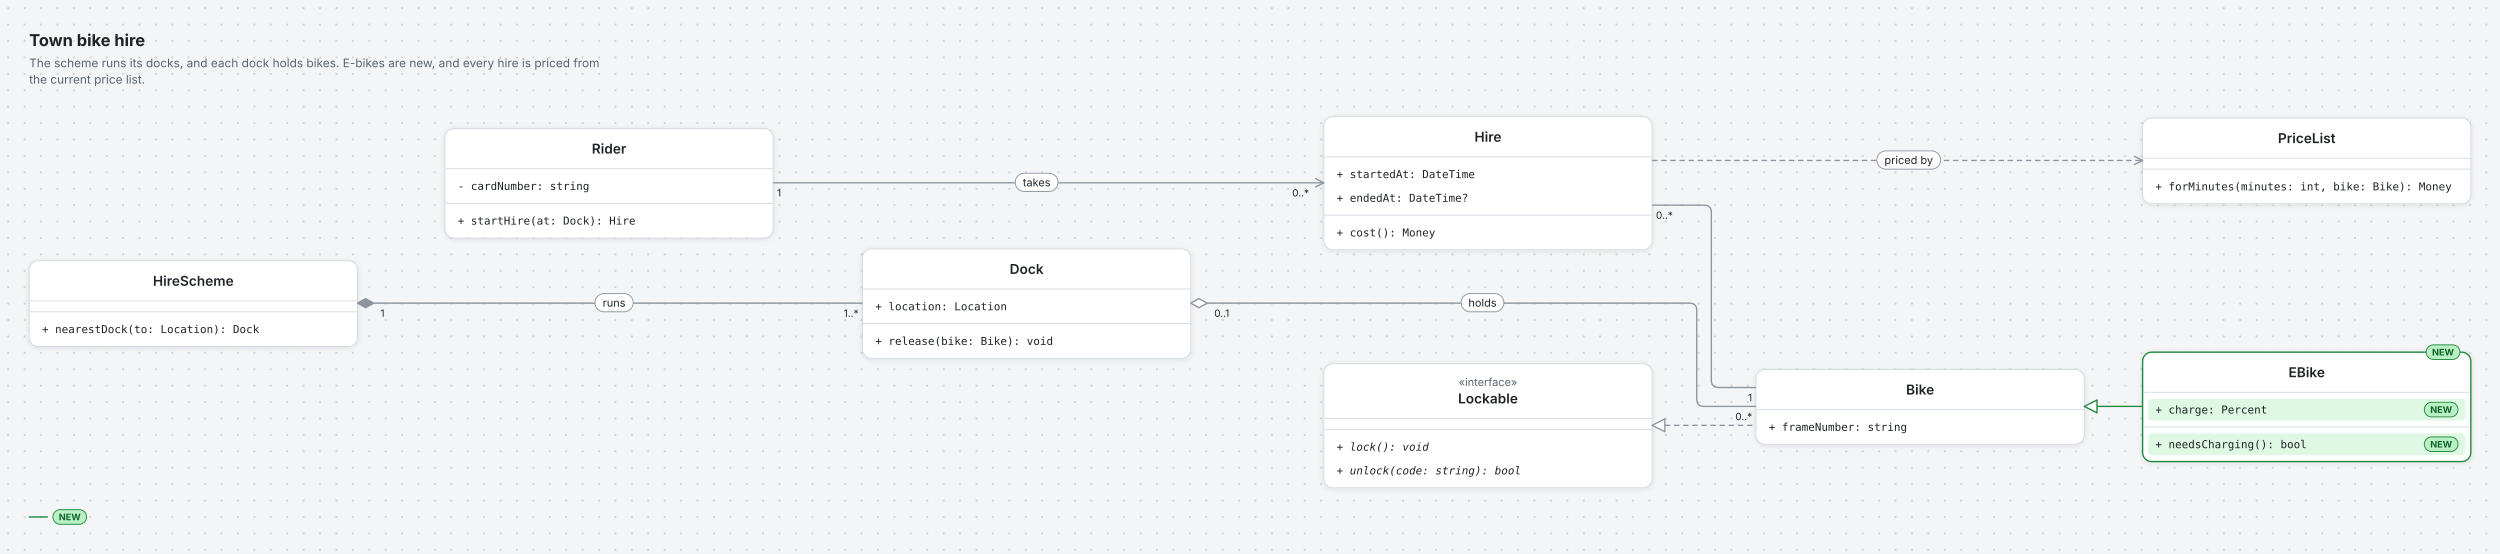
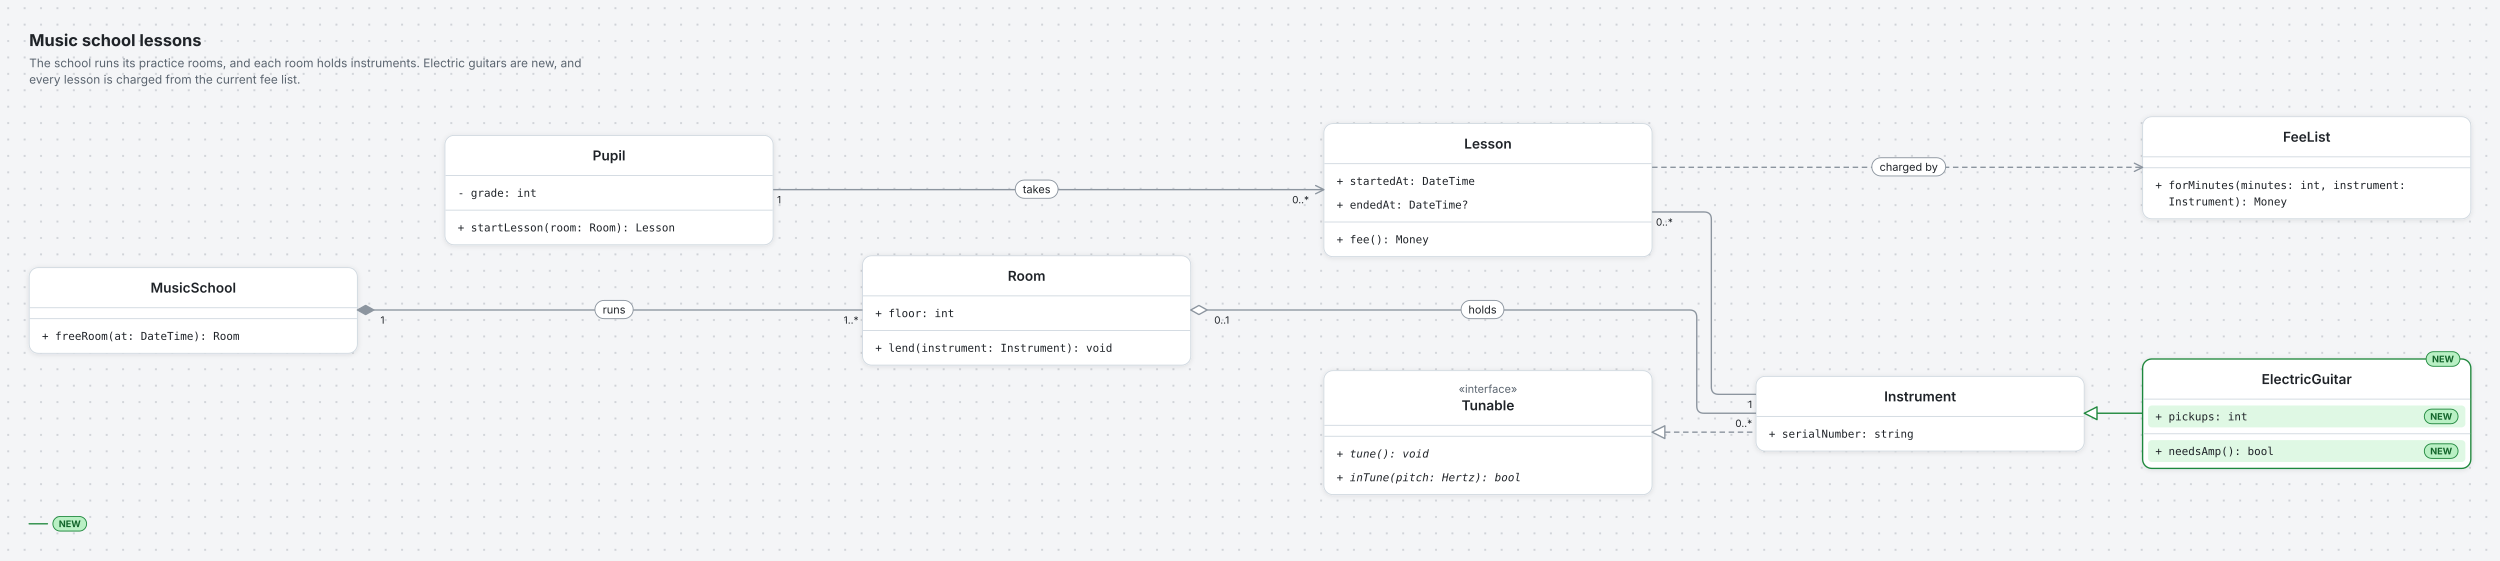
- <svg xmlns="http://www.w3.org/2000/svg" width="2742" height="607" viewBox="0 0 2742 607">
+ <svg xmlns="http://www.w3.org/2000/svg" width="2742" height="615" viewBox="0 0 2742 615">
  <defs>
    <pattern id="structa-grid-light" width="18" height="18" patternUnits="userSpaceOnUse">
      <circle cx="9" cy="9" r="1" fill="#8c959f" fill-opacity="0.5" />
    </pattern>
    <filter id="structa-shadow-light" x="-20%" y="-30%" width="140%" height="170%">
      <feDropShadow dx="0" dy="1" stdDeviation="3" flood-color="#1f2328" flood-opacity="0.1" />
    </filter>
  </defs>
-   <rect width="2742" height="607" fill="#f4f5f7" />
-   <rect width="2742" height="607" fill="url(#structa-grid-light)" />
+   <rect width="2742" height="615" fill="#f4f5f7" />
+   <rect width="2742" height="615" fill="url(#structa-grid-light)" />
  <g class="title">
-     <text x="32" y="50.55" font-family="Structa Inter, Inter, sans-serif" font-size="18" font-weight="700" fill="#1f2328">Town bike hire</text>
+     <text x="32" y="50.55" font-family="Structa Inter, Inter, sans-serif" font-size="18" font-weight="700" fill="#1f2328">Music school lessons</text>
  </g>
  <g class="description">
-     <text x="32" y="73.73" font-family="Structa Inter, Inter, sans-serif" font-size="13" font-weight="400" fill="#59636e">The scheme runs its docks, and each dock holds bikes. E-bikes are new, and every hire is priced from</text>
-     <text x="32" y="91.73" font-family="Structa Inter, Inter, sans-serif" font-size="13" font-weight="400" fill="#59636e">the current price list.</text>
-   </g>
-   <g class="card" data-id="rider" data-kind="class">
-     <rect class="outline" x="488" y="141" width="360" height="120" rx="10" fill="#ffffff" stroke="#d1d9e0" stroke-width="1" filter="url(#structa-shadow-light)" />
-     <line class="divider" x1="488.5" y1="185" x2="847.5" y2="185" stroke="#d1d9e0" stroke-width="1" />
-     <line class="divider" x1="488.5" y1="223" x2="847.5" y2="223" stroke="#d1d9e0" stroke-width="1" />
-     <text x="668" y="168.46" font-family="Structa Inter, Inter, sans-serif" font-size="15" font-weight="600" fill="#1f2328" text-anchor="middle">Rider</text>
-     <g class="row" data-id="properties[0]" data-kind="property">
-       <g class="symbol">
-         <text x="502" y="208.32" font-family="Structa JetBrains Mono, JetBrains Mono, monospace" font-size="12" font-weight="400" fill="#1f2328">-</text>
-       </g>
-       <text x="516.4" y="208.32" font-family="Structa JetBrains Mono, JetBrains Mono, monospace" font-size="12" font-weight="400" fill="#1f2328">cardNumber: string</text>
-     </g>
-     <g class="row" data-id="methods[0]" data-kind="method">
-       <g class="symbol">
-         <text x="502" y="246.32" font-family="Structa JetBrains Mono, JetBrains Mono, monospace" font-size="12" font-weight="400" fill="#1f2328">+</text>
-       </g>
-       <text x="516.4" y="246.32" font-family="Structa JetBrains Mono, JetBrains Mono, monospace" font-size="12" font-weight="400" fill="#1f2328">startHire(at: Dock): Hire</text>
-     </g>
-   </g>
-   <g class="card" data-id="hire" data-kind="class">
-     <rect class="outline" x="1452" y="128" width="360" height="146" rx="10" fill="#ffffff" stroke="#d1d9e0" stroke-width="1" filter="url(#structa-shadow-light)" />
-     <line class="divider" x1="1452.5" y1="172" x2="1811.5" y2="172" stroke="#d1d9e0" stroke-width="1" />
-     <line class="divider" x1="1452.5" y1="236" x2="1811.5" y2="236" stroke="#d1d9e0" stroke-width="1" />
-     <text x="1632" y="155.46" font-family="Structa Inter, Inter, sans-serif" font-size="15" font-weight="600" fill="#1f2328" text-anchor="middle">Hire</text>
-     <g class="row" data-id="properties[0]" data-kind="property">
-       <g class="symbol">
-         <text x="1466" y="195.32" font-family="Structa JetBrains Mono, JetBrains Mono, monospace" font-size="12" font-weight="400" fill="#1f2328">+</text>
-       </g>
-       <text x="1480.4" y="195.32" font-family="Structa JetBrains Mono, JetBrains Mono, monospace" font-size="12" font-weight="400" fill="#1f2328">startedAt: DateTime</text>
+     <text x="32" y="73.73" font-family="Structa Inter, Inter, sans-serif" font-size="13" font-weight="400" fill="#59636e">The school runs its practice rooms, and each room holds instruments. Electric guitars are new, and</text>
+     <text x="32" y="91.73" font-family="Structa Inter, Inter, sans-serif" font-size="13" font-weight="400" fill="#59636e">every lesson is charged from the current fee list.</text>
+   </g>
+   <g class="card" data-id="pupil" data-kind="class">
+     <rect class="outline" x="488" y="148.5" width="360" height="120" rx="10" fill="#ffffff" stroke="#d1d9e0" stroke-width="1" filter="url(#structa-shadow-light)" />
+     <line class="divider" x1="488.5" y1="192.5" x2="847.5" y2="192.5" stroke="#d1d9e0" stroke-width="1" />
+     <line class="divider" x1="488.5" y1="230.5" x2="847.5" y2="230.5" stroke="#d1d9e0" stroke-width="1" />
+     <text x="668" y="175.96" font-family="Structa Inter, Inter, sans-serif" font-size="15" font-weight="600" fill="#1f2328" text-anchor="middle">Pupil</text>
+     <g class="row" data-id="properties[0]" data-kind="property">
+       <g class="symbol">
+         <text x="502" y="215.82" font-family="Structa JetBrains Mono, JetBrains Mono, monospace" font-size="12" font-weight="400" fill="#1f2328">-</text>
+       </g>
+       <text x="516.4" y="215.82" font-family="Structa JetBrains Mono, JetBrains Mono, monospace" font-size="12" font-weight="400" fill="#1f2328">grade: int</text>
+     </g>
+     <g class="row" data-id="methods[0]" data-kind="method">
+       <g class="symbol">
+         <text x="502" y="253.82" font-family="Structa JetBrains Mono, JetBrains Mono, monospace" font-size="12" font-weight="400" fill="#1f2328">+</text>
+       </g>
+       <text x="516.4" y="253.82" font-family="Structa JetBrains Mono, JetBrains Mono, monospace" font-size="12" font-weight="400" fill="#1f2328">startLesson(room: Room): Lesson</text>
+     </g>
+   </g>
+   <g class="card" data-id="lesson" data-kind="class">
+     <rect class="outline" x="1452" y="135.5" width="360" height="146" rx="10" fill="#ffffff" stroke="#d1d9e0" stroke-width="1" filter="url(#structa-shadow-light)" />
+     <line class="divider" x1="1452.5" y1="179.5" x2="1811.5" y2="179.5" stroke="#d1d9e0" stroke-width="1" />
+     <line class="divider" x1="1452.5" y1="243.5" x2="1811.5" y2="243.5" stroke="#d1d9e0" stroke-width="1" />
+     <text x="1632" y="162.96" font-family="Structa Inter, Inter, sans-serif" font-size="15" font-weight="600" fill="#1f2328" text-anchor="middle">Lesson</text>
+     <g class="row" data-id="properties[0]" data-kind="property">
+       <g class="symbol">
+         <text x="1466" y="202.82" font-family="Structa JetBrains Mono, JetBrains Mono, monospace" font-size="12" font-weight="400" fill="#1f2328">+</text>
+       </g>
+       <text x="1480.4" y="202.82" font-family="Structa JetBrains Mono, JetBrains Mono, monospace" font-size="12" font-weight="400" fill="#1f2328">startedAt: DateTime</text>
    </g>
    <g class="row" data-id="properties[1]" data-kind="property">
      <g class="symbol">
-         <text x="1466" y="221.32" font-family="Structa JetBrains Mono, JetBrains Mono, monospace" font-size="12" font-weight="400" fill="#1f2328">+</text>
-       </g>
-       <text x="1480.4" y="221.32" font-family="Structa JetBrains Mono, JetBrains Mono, monospace" font-size="12" font-weight="400" fill="#1f2328">endedAt: DateTime?</text>
-     </g>
-     <g class="row" data-id="methods[0]" data-kind="method">
-       <g class="symbol">
-         <text x="1466" y="259.32" font-family="Structa JetBrains Mono, JetBrains Mono, monospace" font-size="12" font-weight="400" fill="#1f2328">+</text>
-       </g>
-       <text x="1480.4" y="259.32" font-family="Structa JetBrains Mono, JetBrains Mono, monospace" font-size="12" font-weight="400" fill="#1f2328">cost(): Money</text>
-     </g>
-   </g>
-   <g class="card" data-id="prices" data-kind="class">
-     <rect class="outline" x="2350" y="129.5" width="360" height="94" rx="10" fill="#ffffff" stroke="#d1d9e0" stroke-width="1" filter="url(#structa-shadow-light)" />
-     <line class="divider" x1="2350.5" y1="173.5" x2="2709.5" y2="173.5" stroke="#d1d9e0" stroke-width="1" />
-     <line class="divider" x1="2350.5" y1="185.5" x2="2709.5" y2="185.5" stroke="#d1d9e0" stroke-width="1" />
-     <text x="2530" y="156.96" font-family="Structa Inter, Inter, sans-serif" font-size="15" font-weight="600" fill="#1f2328" text-anchor="middle">PriceList</text>
-     <g class="row" data-id="methods[0]" data-kind="method">
-       <g class="symbol">
-         <text x="2364" y="208.82" font-family="Structa JetBrains Mono, JetBrains Mono, monospace" font-size="12" font-weight="400" fill="#1f2328">+</text>
-       </g>
-       <text x="2378.4" y="208.82" font-family="Structa JetBrains Mono, JetBrains Mono, monospace" font-size="12" font-weight="400" fill="#1f2328">forMinutes(minutes: int, bike: Bike): Money</text>
-     </g>
-   </g>
-   <g class="card" data-id="scheme" data-kind="class">
-     <rect class="outline" x="32" y="286" width="360" height="94" rx="10" fill="#ffffff" stroke="#d1d9e0" stroke-width="1" filter="url(#structa-shadow-light)" />
-     <line class="divider" x1="32.5" y1="330" x2="391.5" y2="330" stroke="#d1d9e0" stroke-width="1" />
-     <line class="divider" x1="32.5" y1="342" x2="391.5" y2="342" stroke="#d1d9e0" stroke-width="1" />
-     <text x="212" y="313.46" font-family="Structa Inter, Inter, sans-serif" font-size="15" font-weight="600" fill="#1f2328" text-anchor="middle">HireScheme</text>
-     <g class="row" data-id="methods[0]" data-kind="method">
-       <g class="symbol">
-         <text x="46" y="365.32" font-family="Structa JetBrains Mono, JetBrains Mono, monospace" font-size="12" font-weight="400" fill="#1f2328">+</text>
-       </g>
-       <text x="60.4" y="365.32" font-family="Structa JetBrains Mono, JetBrains Mono, monospace" font-size="12" font-weight="400" fill="#1f2328">nearestDock(to: Location): Dock</text>
-     </g>
-   </g>
-   <g class="card" data-id="dock" data-kind="class">
-     <rect class="outline" x="946" y="273" width="360" height="120" rx="10" fill="#ffffff" stroke="#d1d9e0" stroke-width="1" filter="url(#structa-shadow-light)" />
-     <line class="divider" x1="946.5" y1="317" x2="1305.5" y2="317" stroke="#d1d9e0" stroke-width="1" />
-     <line class="divider" x1="946.5" y1="355" x2="1305.5" y2="355" stroke="#d1d9e0" stroke-width="1" />
-     <text x="1126" y="300.46" font-family="Structa Inter, Inter, sans-serif" font-size="15" font-weight="600" fill="#1f2328" text-anchor="middle">Dock</text>
-     <g class="row" data-id="properties[0]" data-kind="property">
-       <g class="symbol">
-         <text x="960" y="340.32" font-family="Structa JetBrains Mono, JetBrains Mono, monospace" font-size="12" font-weight="400" fill="#1f2328">+</text>
-       </g>
-       <text x="974.4" y="340.32" font-family="Structa JetBrains Mono, JetBrains Mono, monospace" font-size="12" font-weight="400" fill="#1f2328">location: Location</text>
-     </g>
-     <g class="row" data-id="methods[0]" data-kind="method">
-       <g class="symbol">
-         <text x="960" y="378.32" font-family="Structa JetBrains Mono, JetBrains Mono, monospace" font-size="12" font-weight="400" fill="#1f2328">+</text>
-       </g>
-       <text x="974.4" y="378.32" font-family="Structa JetBrains Mono, JetBrains Mono, monospace" font-size="12" font-weight="400" fill="#1f2328">release(bike: Bike): void</text>
-     </g>
-   </g>
-   <g class="card" data-id="bike" data-kind="class">
-     <rect class="outline" x="1926" y="405.25" width="360" height="82" rx="10" fill="#ffffff" stroke="#d1d9e0" stroke-width="1" filter="url(#structa-shadow-light)" />
-     <line class="divider" x1="1926.5" y1="449.25" x2="2285.5" y2="449.25" stroke="#d1d9e0" stroke-width="1" />
-     <text x="2106" y="432.71" font-family="Structa Inter, Inter, sans-serif" font-size="15" font-weight="600" fill="#1f2328" text-anchor="middle">Bike</text>
-     <g class="row" data-id="properties[0]" data-kind="property">
-       <g class="symbol">
-         <text x="1940" y="472.57" font-family="Structa JetBrains Mono, JetBrains Mono, monospace" font-size="12" font-weight="400" fill="#1f2328">+</text>
-       </g>
-       <text x="1954.4" y="472.57" font-family="Structa JetBrains Mono, JetBrains Mono, monospace" font-size="12" font-weight="400" fill="#1f2328">frameNumber: string</text>
-     </g>
-   </g>
-   <g class="card" data-id="ebike" data-kind="class" data-status="new">
-     <rect class="outline" x="2350" y="386.25" width="360" height="120" rx="10" fill="#ffffff" stroke="#1f883d" stroke-width="1.5" filter="url(#structa-shadow-light)" />
-     <line class="divider" x1="2350.75" y1="430.25" x2="2709.25" y2="430.25" stroke="#d1d9e0" stroke-width="1" />
-     <line class="divider" x1="2350.75" y1="468.25" x2="2709.25" y2="468.25" stroke="#d1d9e0" stroke-width="1" />
-     <text x="2530" y="413.71" font-family="Structa Inter, Inter, sans-serif" font-size="15" font-weight="600" fill="#1f2328" text-anchor="middle">EBike</text>
+         <text x="1466" y="228.82" font-family="Structa JetBrains Mono, JetBrains Mono, monospace" font-size="12" font-weight="400" fill="#1f2328">+</text>
+       </g>
+       <text x="1480.4" y="228.82" font-family="Structa JetBrains Mono, JetBrains Mono, monospace" font-size="12" font-weight="400" fill="#1f2328">endedAt: DateTime?</text>
+     </g>
+     <g class="row" data-id="methods[0]" data-kind="method">
+       <g class="symbol">
+         <text x="1466" y="266.82" font-family="Structa JetBrains Mono, JetBrains Mono, monospace" font-size="12" font-weight="400" fill="#1f2328">+</text>
+       </g>
+       <text x="1480.4" y="266.82" font-family="Structa JetBrains Mono, JetBrains Mono, monospace" font-size="12" font-weight="400" fill="#1f2328">fee(): Money</text>
+     </g>
+   </g>
+   <g class="card" data-id="fees" data-kind="class">
+     <rect class="outline" x="2350" y="128" width="360" height="112" rx="10" fill="#ffffff" stroke="#d1d9e0" stroke-width="1" filter="url(#structa-shadow-light)" />
+     <line class="divider" x1="2350.5" y1="172" x2="2709.5" y2="172" stroke="#d1d9e0" stroke-width="1" />
+     <line class="divider" x1="2350.5" y1="184" x2="2709.5" y2="184" stroke="#d1d9e0" stroke-width="1" />
+     <text x="2530" y="155.46" font-family="Structa Inter, Inter, sans-serif" font-size="15" font-weight="600" fill="#1f2328" text-anchor="middle">FeeList</text>
+     <g class="row" data-id="methods[0]" data-kind="method">
+       <g class="symbol">
+         <text x="2364" y="207.32" font-family="Structa JetBrains Mono, JetBrains Mono, monospace" font-size="12" font-weight="400" fill="#1f2328">+</text>
+       </g>
+       <text x="2378.4" y="207.32" font-family="Structa JetBrains Mono, JetBrains Mono, monospace" font-size="12" font-weight="400" fill="#1f2328">forMinutes(minutes: int, instrument:</text>
+       <text x="2378.4" y="225.32" font-family="Structa JetBrains Mono, JetBrains Mono, monospace" font-size="12" font-weight="400" fill="#1f2328">Instrument): Money</text>
+     </g>
+   </g>
+   <g class="card" data-id="school" data-kind="class">
+     <rect class="outline" x="32" y="293.5" width="360" height="94" rx="10" fill="#ffffff" stroke="#d1d9e0" stroke-width="1" filter="url(#structa-shadow-light)" />
+     <line class="divider" x1="32.5" y1="337.5" x2="391.5" y2="337.5" stroke="#d1d9e0" stroke-width="1" />
+     <line class="divider" x1="32.5" y1="349.5" x2="391.5" y2="349.5" stroke="#d1d9e0" stroke-width="1" />
+     <text x="212" y="320.96" font-family="Structa Inter, Inter, sans-serif" font-size="15" font-weight="600" fill="#1f2328" text-anchor="middle">MusicSchool</text>
+     <g class="row" data-id="methods[0]" data-kind="method">
+       <g class="symbol">
+         <text x="46" y="372.82" font-family="Structa JetBrains Mono, JetBrains Mono, monospace" font-size="12" font-weight="400" fill="#1f2328">+</text>
+       </g>
+       <text x="60.4" y="372.82" font-family="Structa JetBrains Mono, JetBrains Mono, monospace" font-size="12" font-weight="400" fill="#1f2328">freeRoom(at: DateTime): Room</text>
+     </g>
+   </g>
+   <g class="card" data-id="room" data-kind="class">
+     <rect class="outline" x="946" y="280.5" width="360" height="120" rx="10" fill="#ffffff" stroke="#d1d9e0" stroke-width="1" filter="url(#structa-shadow-light)" />
+     <line class="divider" x1="946.5" y1="324.5" x2="1305.5" y2="324.5" stroke="#d1d9e0" stroke-width="1" />
+     <line class="divider" x1="946.5" y1="362.5" x2="1305.5" y2="362.5" stroke="#d1d9e0" stroke-width="1" />
+     <text x="1126" y="307.96" font-family="Structa Inter, Inter, sans-serif" font-size="15" font-weight="600" fill="#1f2328" text-anchor="middle">Room</text>
+     <g class="row" data-id="properties[0]" data-kind="property">
+       <g class="symbol">
+         <text x="960" y="347.82" font-family="Structa JetBrains Mono, JetBrains Mono, monospace" font-size="12" font-weight="400" fill="#1f2328">+</text>
+       </g>
+       <text x="974.4" y="347.82" font-family="Structa JetBrains Mono, JetBrains Mono, monospace" font-size="12" font-weight="400" fill="#1f2328">floor: int</text>
+     </g>
+     <g class="row" data-id="methods[0]" data-kind="method">
+       <g class="symbol">
+         <text x="960" y="385.82" font-family="Structa JetBrains Mono, JetBrains Mono, monospace" font-size="12" font-weight="400" fill="#1f2328">+</text>
+       </g>
+       <text x="974.4" y="385.82" font-family="Structa JetBrains Mono, JetBrains Mono, monospace" font-size="12" font-weight="400" fill="#1f2328">lend(instrument: Instrument): void</text>
+     </g>
+   </g>
+   <g class="card" data-id="instrument" data-kind="class">
+     <rect class="outline" x="1926" y="412.75" width="360" height="82" rx="10" fill="#ffffff" stroke="#d1d9e0" stroke-width="1" filter="url(#structa-shadow-light)" />
+     <line class="divider" x1="1926.5" y1="456.75" x2="2285.5" y2="456.75" stroke="#d1d9e0" stroke-width="1" />
+     <text x="2106" y="440.21" font-family="Structa Inter, Inter, sans-serif" font-size="15" font-weight="600" fill="#1f2328" text-anchor="middle">Instrument</text>
+     <g class="row" data-id="properties[0]" data-kind="property">
+       <g class="symbol">
+         <text x="1940" y="480.07" font-family="Structa JetBrains Mono, JetBrains Mono, monospace" font-size="12" font-weight="400" fill="#1f2328">+</text>
+       </g>
+       <text x="1954.4" y="480.07" font-family="Structa JetBrains Mono, JetBrains Mono, monospace" font-size="12" font-weight="400" fill="#1f2328">serialNumber: string</text>
+     </g>
+   </g>
+   <g class="card" data-id="guitar" data-kind="class" data-status="new">
+     <rect class="outline" x="2350" y="393.75" width="360" height="120" rx="10" fill="#ffffff" stroke="#1f883d" stroke-width="1.5" filter="url(#structa-shadow-light)" />
+     <line class="divider" x1="2350.75" y1="437.75" x2="2709.25" y2="437.75" stroke="#d1d9e0" stroke-width="1" />
+     <line class="divider" x1="2350.75" y1="475.75" x2="2709.25" y2="475.75" stroke="#d1d9e0" stroke-width="1" />
+     <text x="2530" y="421.21" font-family="Structa Inter, Inter, sans-serif" font-size="15" font-weight="600" fill="#1f2328" text-anchor="middle">ElectricGuitar</text>
    <g class="row" data-id="properties[0]" data-kind="property" data-status="new">
-       <rect x="2356" y="437.25" width="348" height="24" rx="4" fill="#b9f0c4" fill-opacity="0.45" />
-       <g class="symbol">
-         <text x="2364" y="453.57" font-family="Structa JetBrains Mono, JetBrains Mono, monospace" font-size="12" font-weight="400" fill="#1f2328">+</text>
-       </g>
-       <text x="2378.4" y="453.57" font-family="Structa JetBrains Mono, JetBrains Mono, monospace" font-size="12" font-weight="400" fill="#1f2328">charge: Percent</text>
+       <rect x="2356" y="444.75" width="348" height="24" rx="4" fill="#b9f0c4" fill-opacity="0.45" />
+       <g class="symbol">
+         <text x="2364" y="461.07" font-family="Structa JetBrains Mono, JetBrains Mono, monospace" font-size="12" font-weight="400" fill="#1f2328">+</text>
+       </g>
+       <text x="2378.4" y="461.07" font-family="Structa JetBrains Mono, JetBrains Mono, monospace" font-size="12" font-weight="400" fill="#1f2328">pickups: int</text>
      <g class="badge">
-         <rect x="2659" y="441.25" width="37" height="16" rx="8" fill="#ffffff" />
-         <rect x="2659" y="441.25" width="37" height="16" rx="8" fill="#b9f0c4" stroke="#1f883d" stroke-width="1" />
-         <text x="2677.5" y="452.89" font-family="Structa Inter, Inter, sans-serif" font-size="10" font-weight="700" fill="#116329" text-anchor="middle">NEW</text>
+         <rect x="2659" y="448.75" width="37" height="16" rx="8" fill="#ffffff" />
+         <rect x="2659" y="448.75" width="37" height="16" rx="8" fill="#b9f0c4" stroke="#1f883d" stroke-width="1" />
+         <text x="2677.5" y="460.39" font-family="Structa Inter, Inter, sans-serif" font-size="10" font-weight="700" fill="#116329" text-anchor="middle">NEW</text>
      </g>
    </g>
    <g class="row" data-id="methods[0]" data-kind="method" data-status="new">
-       <rect x="2356" y="475.25" width="348" height="24" rx="4" fill="#b9f0c4" fill-opacity="0.45" />
-       <g class="symbol">
-         <text x="2364" y="491.57" font-family="Structa JetBrains Mono, JetBrains Mono, monospace" font-size="12" font-weight="400" fill="#1f2328">+</text>
-       </g>
-       <text x="2378.4" y="491.57" font-family="Structa JetBrains Mono, JetBrains Mono, monospace" font-size="12" font-weight="400" fill="#1f2328">needsCharging(): bool</text>
+       <rect x="2356" y="482.75" width="348" height="24" rx="4" fill="#b9f0c4" fill-opacity="0.45" />
+       <g class="symbol">
+         <text x="2364" y="499.07" font-family="Structa JetBrains Mono, JetBrains Mono, monospace" font-size="12" font-weight="400" fill="#1f2328">+</text>
+       </g>
+       <text x="2378.4" y="499.07" font-family="Structa JetBrains Mono, JetBrains Mono, monospace" font-size="12" font-weight="400" fill="#1f2328">needsAmp(): bool</text>
      <g class="badge">
-         <rect x="2659" y="479.25" width="37" height="16" rx="8" fill="#ffffff" />
-         <rect x="2659" y="479.25" width="37" height="16" rx="8" fill="#b9f0c4" stroke="#1f883d" stroke-width="1" />
-         <text x="2677.5" y="490.89" font-family="Structa Inter, Inter, sans-serif" font-size="10" font-weight="700" fill="#116329" text-anchor="middle">NEW</text>
+         <rect x="2659" y="486.75" width="37" height="16" rx="8" fill="#ffffff" />
+         <rect x="2659" y="486.75" width="37" height="16" rx="8" fill="#b9f0c4" stroke="#1f883d" stroke-width="1" />
+         <text x="2677.5" y="498.39" font-family="Structa Inter, Inter, sans-serif" font-size="10" font-weight="700" fill="#116329" text-anchor="middle">NEW</text>
      </g>
    </g>
    <g class="badge">
-       <rect x="2661" y="378.25" width="37" height="16" rx="8" fill="#ffffff" />
-       <rect x="2661" y="378.25" width="37" height="16" rx="8" fill="#b9f0c4" stroke="#1f883d" stroke-width="1" />
-       <text x="2679.5" y="389.89" font-family="Structa Inter, Inter, sans-serif" font-size="10" font-weight="700" fill="#116329" text-anchor="middle">NEW</text>
-     </g>
-   </g>
-   <g class="card" data-id="lockable" data-kind="class">
-     <rect class="outline" x="1452" y="399" width="360" height="136" rx="10" fill="#ffffff" stroke="#d1d9e0" stroke-width="1" filter="url(#structa-shadow-light)" />
-     <line class="divider" x1="1452.5" y1="459" x2="1811.5" y2="459" stroke="#d1d9e0" stroke-width="1" />
-     <line class="divider" x1="1452.5" y1="471" x2="1811.5" y2="471" stroke="#d1d9e0" stroke-width="1" />
-     <text x="1632" y="423.37" font-family="Structa Inter, Inter, sans-serif" font-size="12" font-weight="400" fill="#59636e" text-anchor="middle">«interface»</text>
-     <text x="1632" y="442.46" font-family="Structa Inter, Inter, sans-serif" font-size="15" font-weight="600" fill="#1f2328" text-anchor="middle">Lockable</text>
-     <g class="row" data-id="methods[0]" data-kind="method">
-       <g class="symbol">
-         <text x="1466" y="494.32" font-family="Structa JetBrains Mono, JetBrains Mono, monospace" font-size="12" font-weight="400" fill="#1f2328">+</text>
-       </g>
-       <text x="1480.4" y="494.32" font-family="Structa JetBrains Mono, JetBrains Mono, monospace" font-size="12" font-weight="400" font-style="italic" fill="#1f2328">lock(): void</text>
+       <rect x="2661" y="385.75" width="37" height="16" rx="8" fill="#ffffff" />
+       <rect x="2661" y="385.75" width="37" height="16" rx="8" fill="#b9f0c4" stroke="#1f883d" stroke-width="1" />
+       <text x="2679.5" y="397.39" font-family="Structa Inter, Inter, sans-serif" font-size="10" font-weight="700" fill="#116329" text-anchor="middle">NEW</text>
+     </g>
+   </g>
+   <g class="card" data-id="tunable" data-kind="class">
+     <rect class="outline" x="1452" y="406.5" width="360" height="136" rx="10" fill="#ffffff" stroke="#d1d9e0" stroke-width="1" filter="url(#structa-shadow-light)" />
+     <line class="divider" x1="1452.5" y1="466.5" x2="1811.5" y2="466.5" stroke="#d1d9e0" stroke-width="1" />
+     <line class="divider" x1="1452.5" y1="478.5" x2="1811.5" y2="478.5" stroke="#d1d9e0" stroke-width="1" />
+     <text x="1632" y="430.87" font-family="Structa Inter, Inter, sans-serif" font-size="12" font-weight="400" fill="#59636e" text-anchor="middle">«interface»</text>
+     <text x="1632" y="449.96" font-family="Structa Inter, Inter, sans-serif" font-size="15" font-weight="600" fill="#1f2328" text-anchor="middle">Tunable</text>
+     <g class="row" data-id="methods[0]" data-kind="method">
+       <g class="symbol">
+         <text x="1466" y="501.82" font-family="Structa JetBrains Mono, JetBrains Mono, monospace" font-size="12" font-weight="400" fill="#1f2328">+</text>
+       </g>
+       <text x="1480.4" y="501.82" font-family="Structa JetBrains Mono, JetBrains Mono, monospace" font-size="12" font-weight="400" font-style="italic" fill="#1f2328">tune(): void</text>
    </g>
    <g class="row" data-id="methods[1]" data-kind="method">
      <g class="symbol">
-         <text x="1466" y="520.32" font-family="Structa JetBrains Mono, JetBrains Mono, monospace" font-size="12" font-weight="400" fill="#1f2328">+</text>
-       </g>
-       <text x="1480.4" y="520.32" font-family="Structa JetBrains Mono, JetBrains Mono, monospace" font-size="12" font-weight="400" font-style="italic" fill="#1f2328">unlock(code: string): bool</text>
-     </g>
-   </g>
-   <g class="line" data-id="edges[0]" data-kind="association" data-from="rider" data-to="hire">
-     <path d="M848 200.5 L1452 200.5" fill="none" stroke="#8c959f" stroke-width="1.5" stroke-linejoin="round" />
-     <path d="M1443 205 L1452 200.5 L1443 196" fill="none" stroke="#8c959f" stroke-width="1.5" stroke-linecap="round" stroke-linejoin="round" />
-     <g class="end-label" data-end="from">
-       <text x="854.5" y="215.5" font-family="Structa Inter, Inter, sans-serif" font-size="11" font-weight="400" fill="#1f2328" text-anchor="middle">1</text>
-     </g>
-     <g class="end-label" data-end="to">
-       <text x="1426.5" y="215.5" font-family="Structa Inter, Inter, sans-serif" font-size="11" font-weight="400" fill="#1f2328" text-anchor="middle">0..*</text>
-     </g>
-   </g>
-   <g class="line" data-id="edges[1]" data-kind="association" data-from="hire" data-to="bike">
-     <path d="M1812 225 L1869 225 Q1877 225 1877 233 L1877 417 Q1877 425 1885 425 L1926 425" fill="none" stroke="#8c959f" stroke-width="1.5" stroke-linejoin="round" />
-     <g class="end-label" data-end="from">
-       <text x="1825.5" y="240" font-family="Structa Inter, Inter, sans-serif" font-size="11" font-weight="400" fill="#1f2328" text-anchor="middle">0..*</text>
-     </g>
-     <g class="end-label" data-end="to">
-       <text x="1919.5" y="440" font-family="Structa Inter, Inter, sans-serif" font-size="11" font-weight="400" fill="#1f2328" text-anchor="middle">1</text>
-     </g>
-   </g>
-   <g class="line" data-id="edges[2]" data-kind="dependency" data-from="hire" data-to="prices">
-     <path d="M1812 176 L2350 176" fill="none" stroke="#8c959f" stroke-width="1.5" stroke-linejoin="round" stroke-dasharray="6 4" />
-     <path d="M2341 180.5 L2350 176 L2341 171.5" fill="none" stroke="#8c959f" stroke-width="1.5" stroke-linecap="round" stroke-linejoin="round" />
-   </g>
-   <g class="line" data-id="edges[3]" data-kind="composition" data-from="scheme" data-to="dock">
-     <path d="M410 332.5 L946 332.5" fill="none" stroke="#8c959f" stroke-width="1.5" stroke-linejoin="round" />
-     <path d="M392 332.5 L401 327.5 L410 332.5 L401 337.5 Z" fill="#8c959f" stroke="#8c959f" stroke-width="1.5" stroke-linejoin="round" />
-     <g class="end-label" data-end="from">
-       <text x="419.5" y="347.5" font-family="Structa Inter, Inter, sans-serif" font-size="11" font-weight="400" fill="#1f2328" text-anchor="middle">1</text>
-     </g>
-     <g class="end-label" data-end="to">
-       <text x="933.5" y="347.5" font-family="Structa Inter, Inter, sans-serif" font-size="11" font-weight="400" fill="#1f2328" text-anchor="middle">1..*</text>
-     </g>
-   </g>
-   <g class="line" data-id="edges[4]" data-kind="aggregation" data-from="dock" data-to="bike">
-     <path d="M1324 332.5 L1853 332.5 Q1861 332.5 1861 340.5 L1861 437.75 Q1861 445.75 1869 445.75 L1926 445.75" fill="none" stroke="#8c959f" stroke-width="1.5" stroke-linejoin="round" />
-     <path d="M1306 332.5 L1315 327.5 L1324 332.5 L1315 337.5 Z" fill="#ffffff" stroke="#8c959f" stroke-width="1.5" stroke-linejoin="round" />
-     <g class="end-label" data-end="from">
-       <text x="1340" y="347.5" font-family="Structa Inter, Inter, sans-serif" font-size="11" font-weight="400" fill="#1f2328" text-anchor="middle">0..1</text>
-     </g>
-     <g class="end-label" data-end="to">
-       <text x="1912.5" y="460.75" font-family="Structa Inter, Inter, sans-serif" font-size="11" font-weight="400" fill="#1f2328" text-anchor="middle">0..*</text>
-     </g>
-   </g>
-   <g class="line" data-id="edges[5]" data-kind="inherits" data-from="ebike" data-to="bike" data-status="new">
-     <path d="M2350 445.75 L2300 445.75" fill="none" stroke="#1f883d" stroke-width="1.5" stroke-linejoin="round" />
-     <path d="M2286 445.75 L2300 438.75 L2300 452.75 Z" fill="#ffffff" stroke="#1f883d" stroke-width="1.5" stroke-linejoin="round" />
-   </g>
-   <g class="line" data-id="edges[6]" data-kind="implements" data-from="bike" data-to="lockable">
-     <path d="M1926 466.5 L1826 466.5" fill="none" stroke="#8c959f" stroke-width="1.5" stroke-linejoin="round" stroke-dasharray="6 4" stroke-dashoffset="6" />
-     <path d="M1812 466.5 L1826 459.5 L1826 473.5 Z" fill="#ffffff" stroke="#8c959f" stroke-width="1.5" stroke-linejoin="round" />
+         <text x="1466" y="527.82" font-family="Structa JetBrains Mono, JetBrains Mono, monospace" font-size="12" font-weight="400" fill="#1f2328">+</text>
+       </g>
+       <text x="1480.4" y="527.82" font-family="Structa JetBrains Mono, JetBrains Mono, monospace" font-size="12" font-weight="400" font-style="italic" fill="#1f2328">inTune(pitch: Hertz): bool</text>
+     </g>
+   </g>
+   <g class="line" data-id="edges[0]" data-kind="association" data-from="pupil" data-to="lesson">
+     <path d="M848 208 L1452 208" fill="none" stroke="#8c959f" stroke-width="1.5" stroke-linejoin="round" />
+     <path d="M1443 212.5 L1452 208 L1443 203.5" fill="none" stroke="#8c959f" stroke-width="1.5" stroke-linecap="round" stroke-linejoin="round" />
+     <g class="end-label" data-end="from">
+       <text x="854.5" y="223" font-family="Structa Inter, Inter, sans-serif" font-size="11" font-weight="400" fill="#1f2328" text-anchor="middle">1</text>
+     </g>
+     <g class="end-label" data-end="to">
+       <text x="1426.5" y="223" font-family="Structa Inter, Inter, sans-serif" font-size="11" font-weight="400" fill="#1f2328" text-anchor="middle">0..*</text>
+     </g>
+   </g>
+   <g class="line" data-id="edges[1]" data-kind="association" data-from="lesson" data-to="instrument">
+     <path d="M1812 232.5 L1869 232.5 Q1877 232.5 1877 240.5 L1877 424.5 Q1877 432.5 1885 432.5 L1926 432.5" fill="none" stroke="#8c959f" stroke-width="1.5" stroke-linejoin="round" />
+     <g class="end-label" data-end="from">
+       <text x="1825.5" y="247.5" font-family="Structa Inter, Inter, sans-serif" font-size="11" font-weight="400" fill="#1f2328" text-anchor="middle">0..*</text>
+     </g>
+     <g class="end-label" data-end="to">
+       <text x="1919.5" y="447.5" font-family="Structa Inter, Inter, sans-serif" font-size="11" font-weight="400" fill="#1f2328" text-anchor="middle">1</text>
+     </g>
+   </g>
+   <g class="line" data-id="edges[2]" data-kind="dependency" data-from="lesson" data-to="fees">
+     <path d="M1812 183.5 L2350 183.5" fill="none" stroke="#8c959f" stroke-width="1.5" stroke-linejoin="round" stroke-dasharray="6 4" />
+     <path d="M2341 188 L2350 183.5 L2341 179" fill="none" stroke="#8c959f" stroke-width="1.5" stroke-linecap="round" stroke-linejoin="round" />
+   </g>
+   <g class="line" data-id="edges[3]" data-kind="composition" data-from="school" data-to="room">
+     <path d="M410 340 L946 340" fill="none" stroke="#8c959f" stroke-width="1.5" stroke-linejoin="round" />
+     <path d="M392 340 L401 335 L410 340 L401 345 Z" fill="#8c959f" stroke="#8c959f" stroke-width="1.5" stroke-linejoin="round" />
+     <g class="end-label" data-end="from">
+       <text x="419.5" y="355" font-family="Structa Inter, Inter, sans-serif" font-size="11" font-weight="400" fill="#1f2328" text-anchor="middle">1</text>
+     </g>
+     <g class="end-label" data-end="to">
+       <text x="933.5" y="355" font-family="Structa Inter, Inter, sans-serif" font-size="11" font-weight="400" fill="#1f2328" text-anchor="middle">1..*</text>
+     </g>
+   </g>
+   <g class="line" data-id="edges[4]" data-kind="aggregation" data-from="room" data-to="instrument">
+     <path d="M1324 340 L1853 340 Q1861 340 1861 348 L1861 445.25 Q1861 453.25 1869 453.25 L1926 453.25" fill="none" stroke="#8c959f" stroke-width="1.5" stroke-linejoin="round" />
+     <path d="M1306 340 L1315 335 L1324 340 L1315 345 Z" fill="#ffffff" stroke="#8c959f" stroke-width="1.5" stroke-linejoin="round" />
+     <g class="end-label" data-end="from">
+       <text x="1340" y="355" font-family="Structa Inter, Inter, sans-serif" font-size="11" font-weight="400" fill="#1f2328" text-anchor="middle">0..1</text>
+     </g>
+     <g class="end-label" data-end="to">
+       <text x="1912.5" y="468.25" font-family="Structa Inter, Inter, sans-serif" font-size="11" font-weight="400" fill="#1f2328" text-anchor="middle">0..*</text>
+     </g>
+   </g>
+   <g class="line" data-id="edges[5]" data-kind="inherits" data-from="guitar" data-to="instrument" data-status="new">
+     <path d="M2350 453.25 L2300 453.25" fill="none" stroke="#1f883d" stroke-width="1.5" stroke-linejoin="round" />
+     <path d="M2286 453.25 L2300 446.25 L2300 460.25 Z" fill="#ffffff" stroke="#1f883d" stroke-width="1.5" stroke-linejoin="round" />
+   </g>
+   <g class="line" data-id="edges[6]" data-kind="implements" data-from="instrument" data-to="tunable">
+     <path d="M1926 474 L1826 474" fill="none" stroke="#8c959f" stroke-width="1.5" stroke-linejoin="round" stroke-dasharray="6 4" stroke-dashoffset="6" />
+     <path d="M1812 474 L1826 467 L1826 481 Z" fill="#ffffff" stroke="#8c959f" stroke-width="1.5" stroke-linejoin="round" />
  </g>
  <g class="line-labels">
    <g class="line-label" data-line="edges[0]">
-       <rect x="1113.5" y="190" width="47" height="20" rx="10" fill="#ffffff" stroke="#8c959f" stroke-width="1" />
-       <text x="1137" y="204.37" font-family="Structa Inter, Inter, sans-serif" font-size="12" font-weight="400" fill="#1f2328" text-anchor="middle">takes</text>
+       <rect x="1113.5" y="197.5" width="47" height="20" rx="10" fill="#ffffff" stroke="#8c959f" stroke-width="1" />
+       <text x="1137" y="211.87" font-family="Structa Inter, Inter, sans-serif" font-size="12" font-weight="400" fill="#1f2328" text-anchor="middle">takes</text>
    </g>
    <g class="line-label" data-line="edges[2]">
-       <rect x="2058.5" y="165.5" width="70" height="20" rx="10" fill="#ffffff" stroke="#8c959f" stroke-width="1" />
-       <text x="2093.5" y="179.87" font-family="Structa Inter, Inter, sans-serif" font-size="12" font-weight="400" fill="#1f2328" text-anchor="middle">priced by</text>
+       <rect x="2053" y="173" width="81" height="20" rx="10" fill="#ffffff" stroke="#8c959f" stroke-width="1" />
+       <text x="2093.5" y="187.37" font-family="Structa Inter, Inter, sans-serif" font-size="12" font-weight="400" fill="#1f2328" text-anchor="middle">charged by</text>
    </g>
    <g class="line-label" data-line="edges[3]">
-       <rect x="652.5" y="322" width="42" height="20" rx="10" fill="#ffffff" stroke="#8c959f" stroke-width="1" />
-       <text x="673.5" y="336.37" font-family="Structa Inter, Inter, sans-serif" font-size="12" font-weight="400" fill="#1f2328" text-anchor="middle">runs</text>
+       <rect x="652.5" y="329.5" width="42" height="20" rx="10" fill="#ffffff" stroke="#8c959f" stroke-width="1" />
+       <text x="673.5" y="343.87" font-family="Structa Inter, Inter, sans-serif" font-size="12" font-weight="400" fill="#1f2328" text-anchor="middle">runs</text>
    </g>
    <g class="line-label" data-line="edges[4]">
-       <rect x="1602.5" y="322" width="47" height="20" rx="10" fill="#ffffff" stroke="#8c959f" stroke-width="1" />
-       <text x="1626" y="336.37" font-family="Structa Inter, Inter, sans-serif" font-size="12" font-weight="400" fill="#1f2328" text-anchor="middle">holds</text>
+       <rect x="1602.5" y="329.5" width="47" height="20" rx="10" fill="#ffffff" stroke="#8c959f" stroke-width="1" />
+       <text x="1626" y="343.87" font-family="Structa Inter, Inter, sans-serif" font-size="12" font-weight="400" fill="#1f2328" text-anchor="middle">holds</text>
    </g>
  </g>
  <g class="legend">
    <g class="legend-item" data-status="new">
-       <line class="swatch" x1="32" y1="567" x2="52" y2="567" stroke="#1f883d" stroke-width="1.5" stroke-linecap="round" />
+       <line class="swatch" x1="32" y1="574.5" x2="52" y2="574.5" stroke="#1f883d" stroke-width="1.5" stroke-linecap="round" />
      <g class="badge">
-         <rect x="58" y="559" width="37" height="16" rx="8" fill="#ffffff" />
-         <rect x="58" y="559" width="37" height="16" rx="8" fill="#b9f0c4" stroke="#1f883d" stroke-width="1" />
-         <text x="76.5" y="570.64" font-family="Structa Inter, Inter, sans-serif" font-size="10" font-weight="700" fill="#116329" text-anchor="middle">NEW</text>
+         <rect x="58" y="566.5" width="37" height="16" rx="8" fill="#ffffff" />
+         <rect x="58" y="566.5" width="37" height="16" rx="8" fill="#b9f0c4" stroke="#1f883d" stroke-width="1" />
+         <text x="76.5" y="578.14" font-family="Structa Inter, Inter, sans-serif" font-size="10" font-weight="700" fill="#116329" text-anchor="middle">NEW</text>
      </g>
    </g>
  </g>
</svg>
